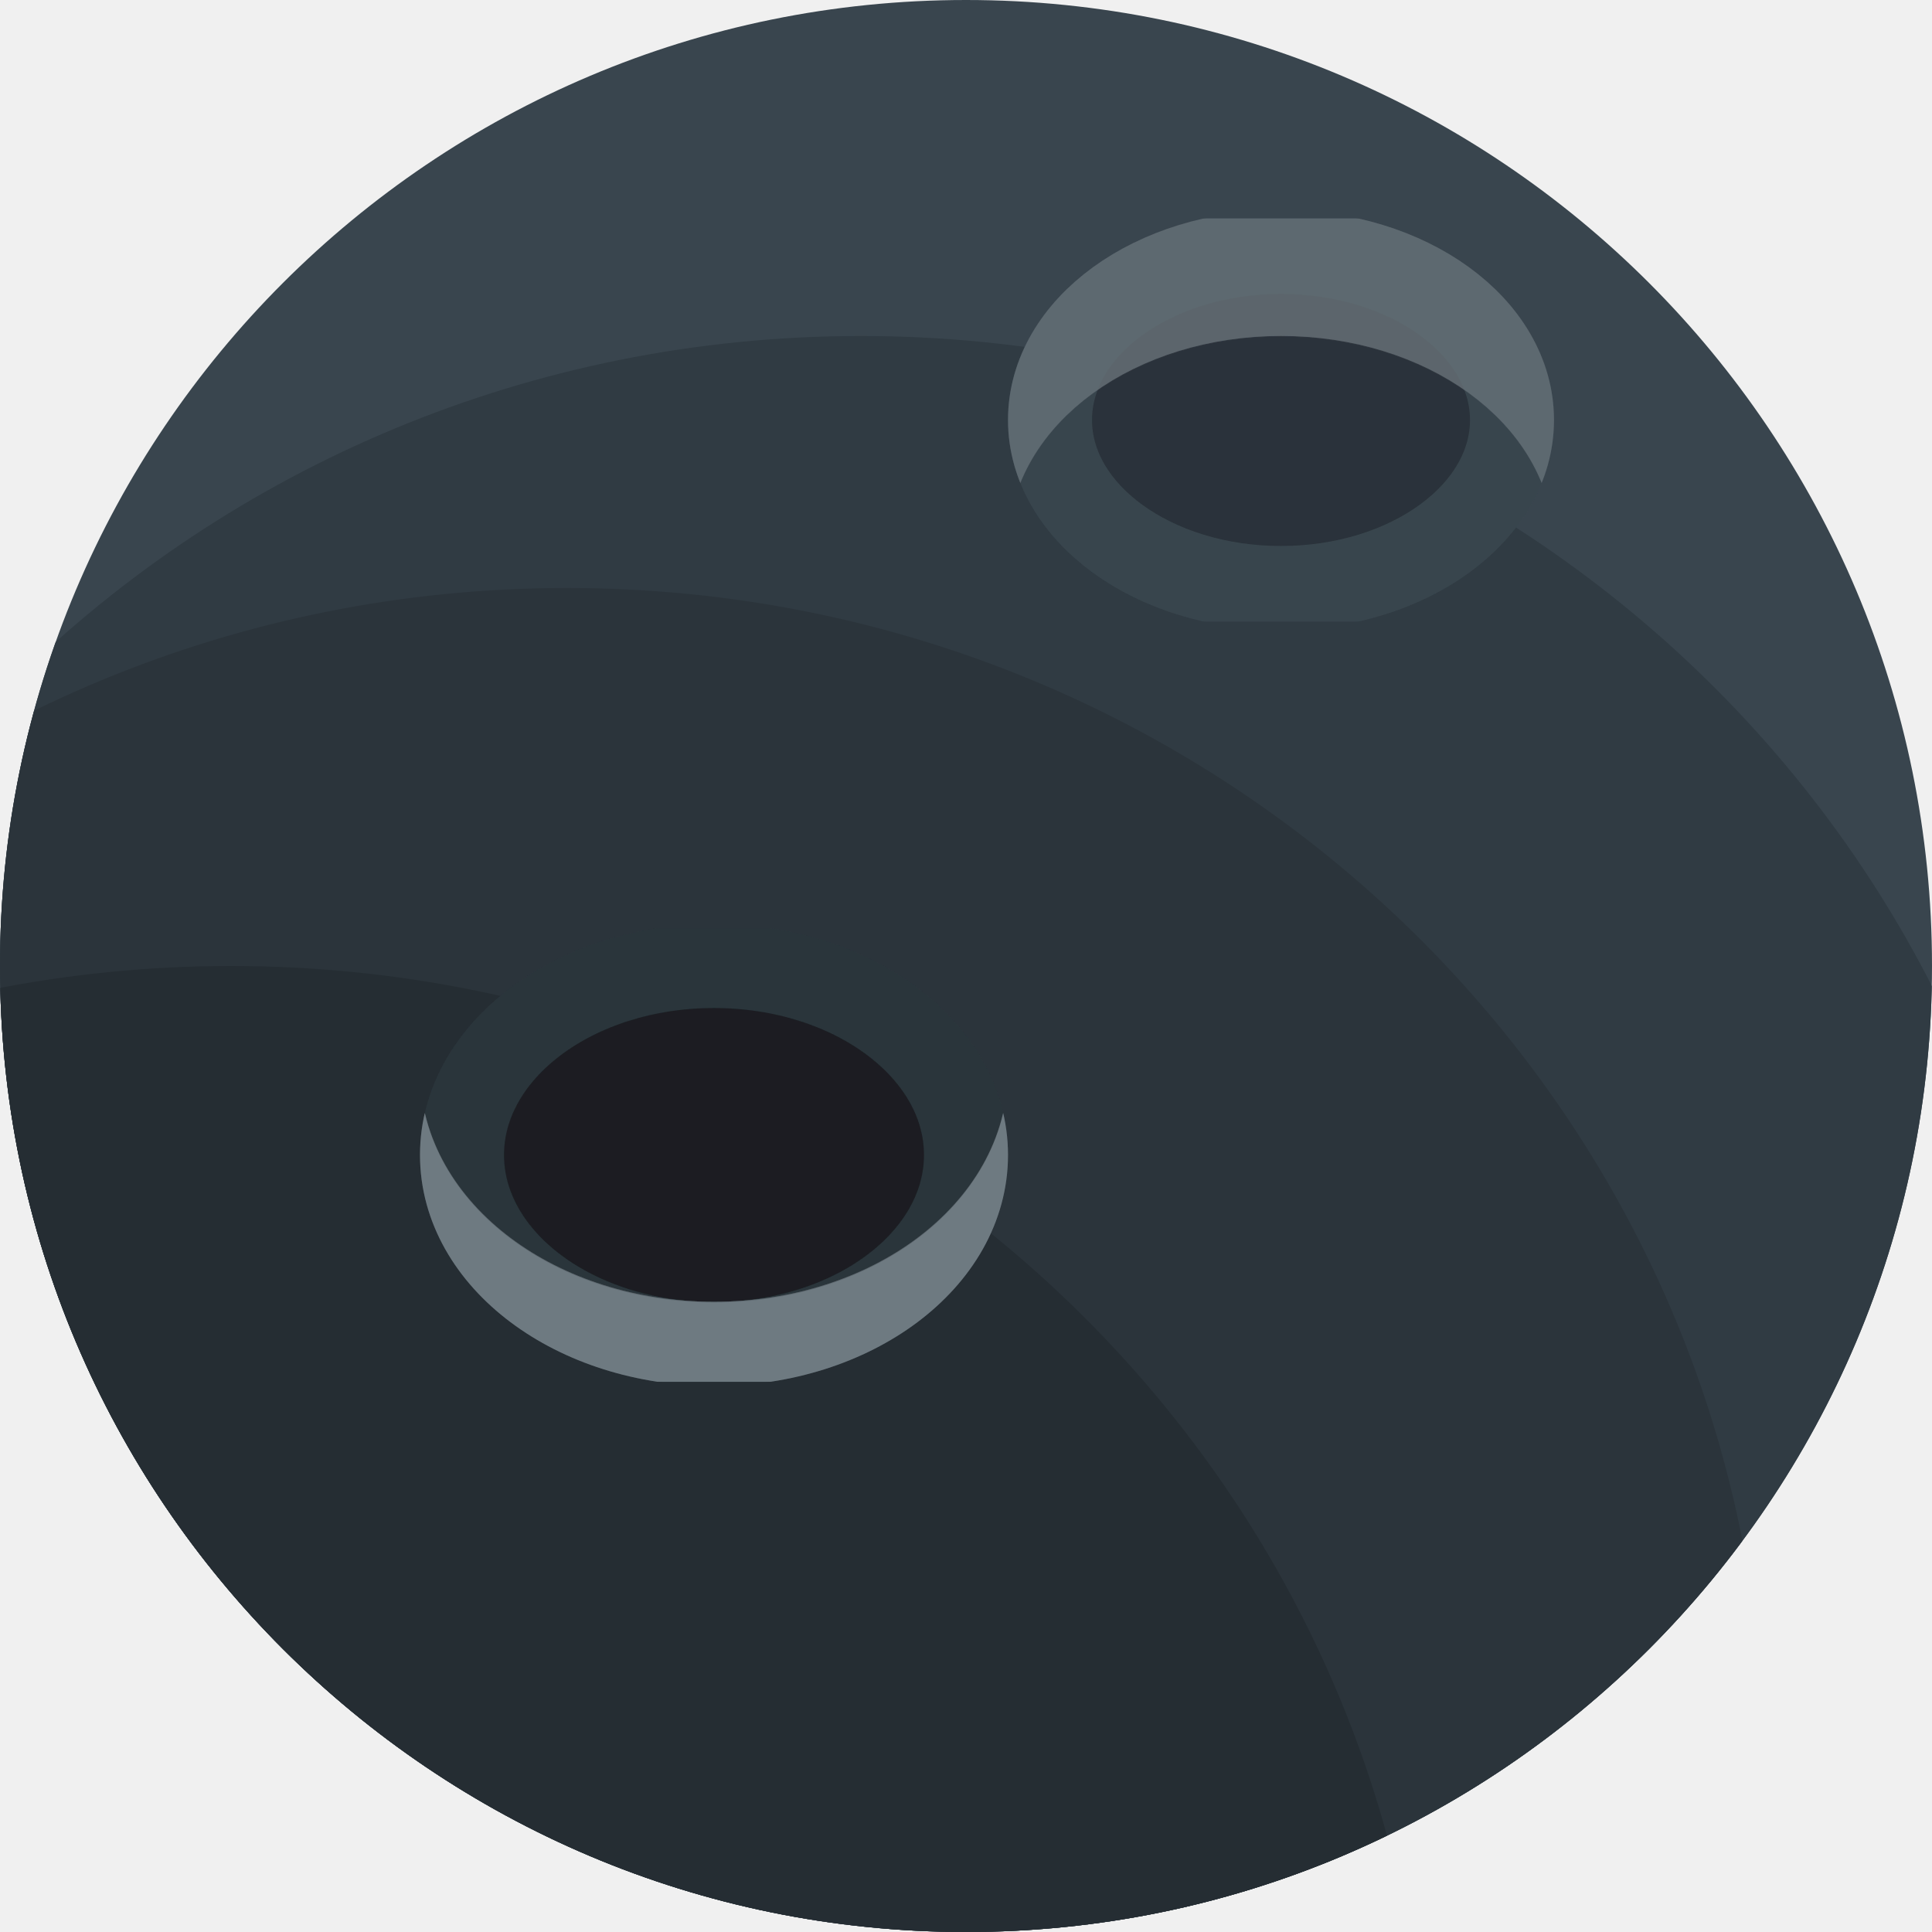
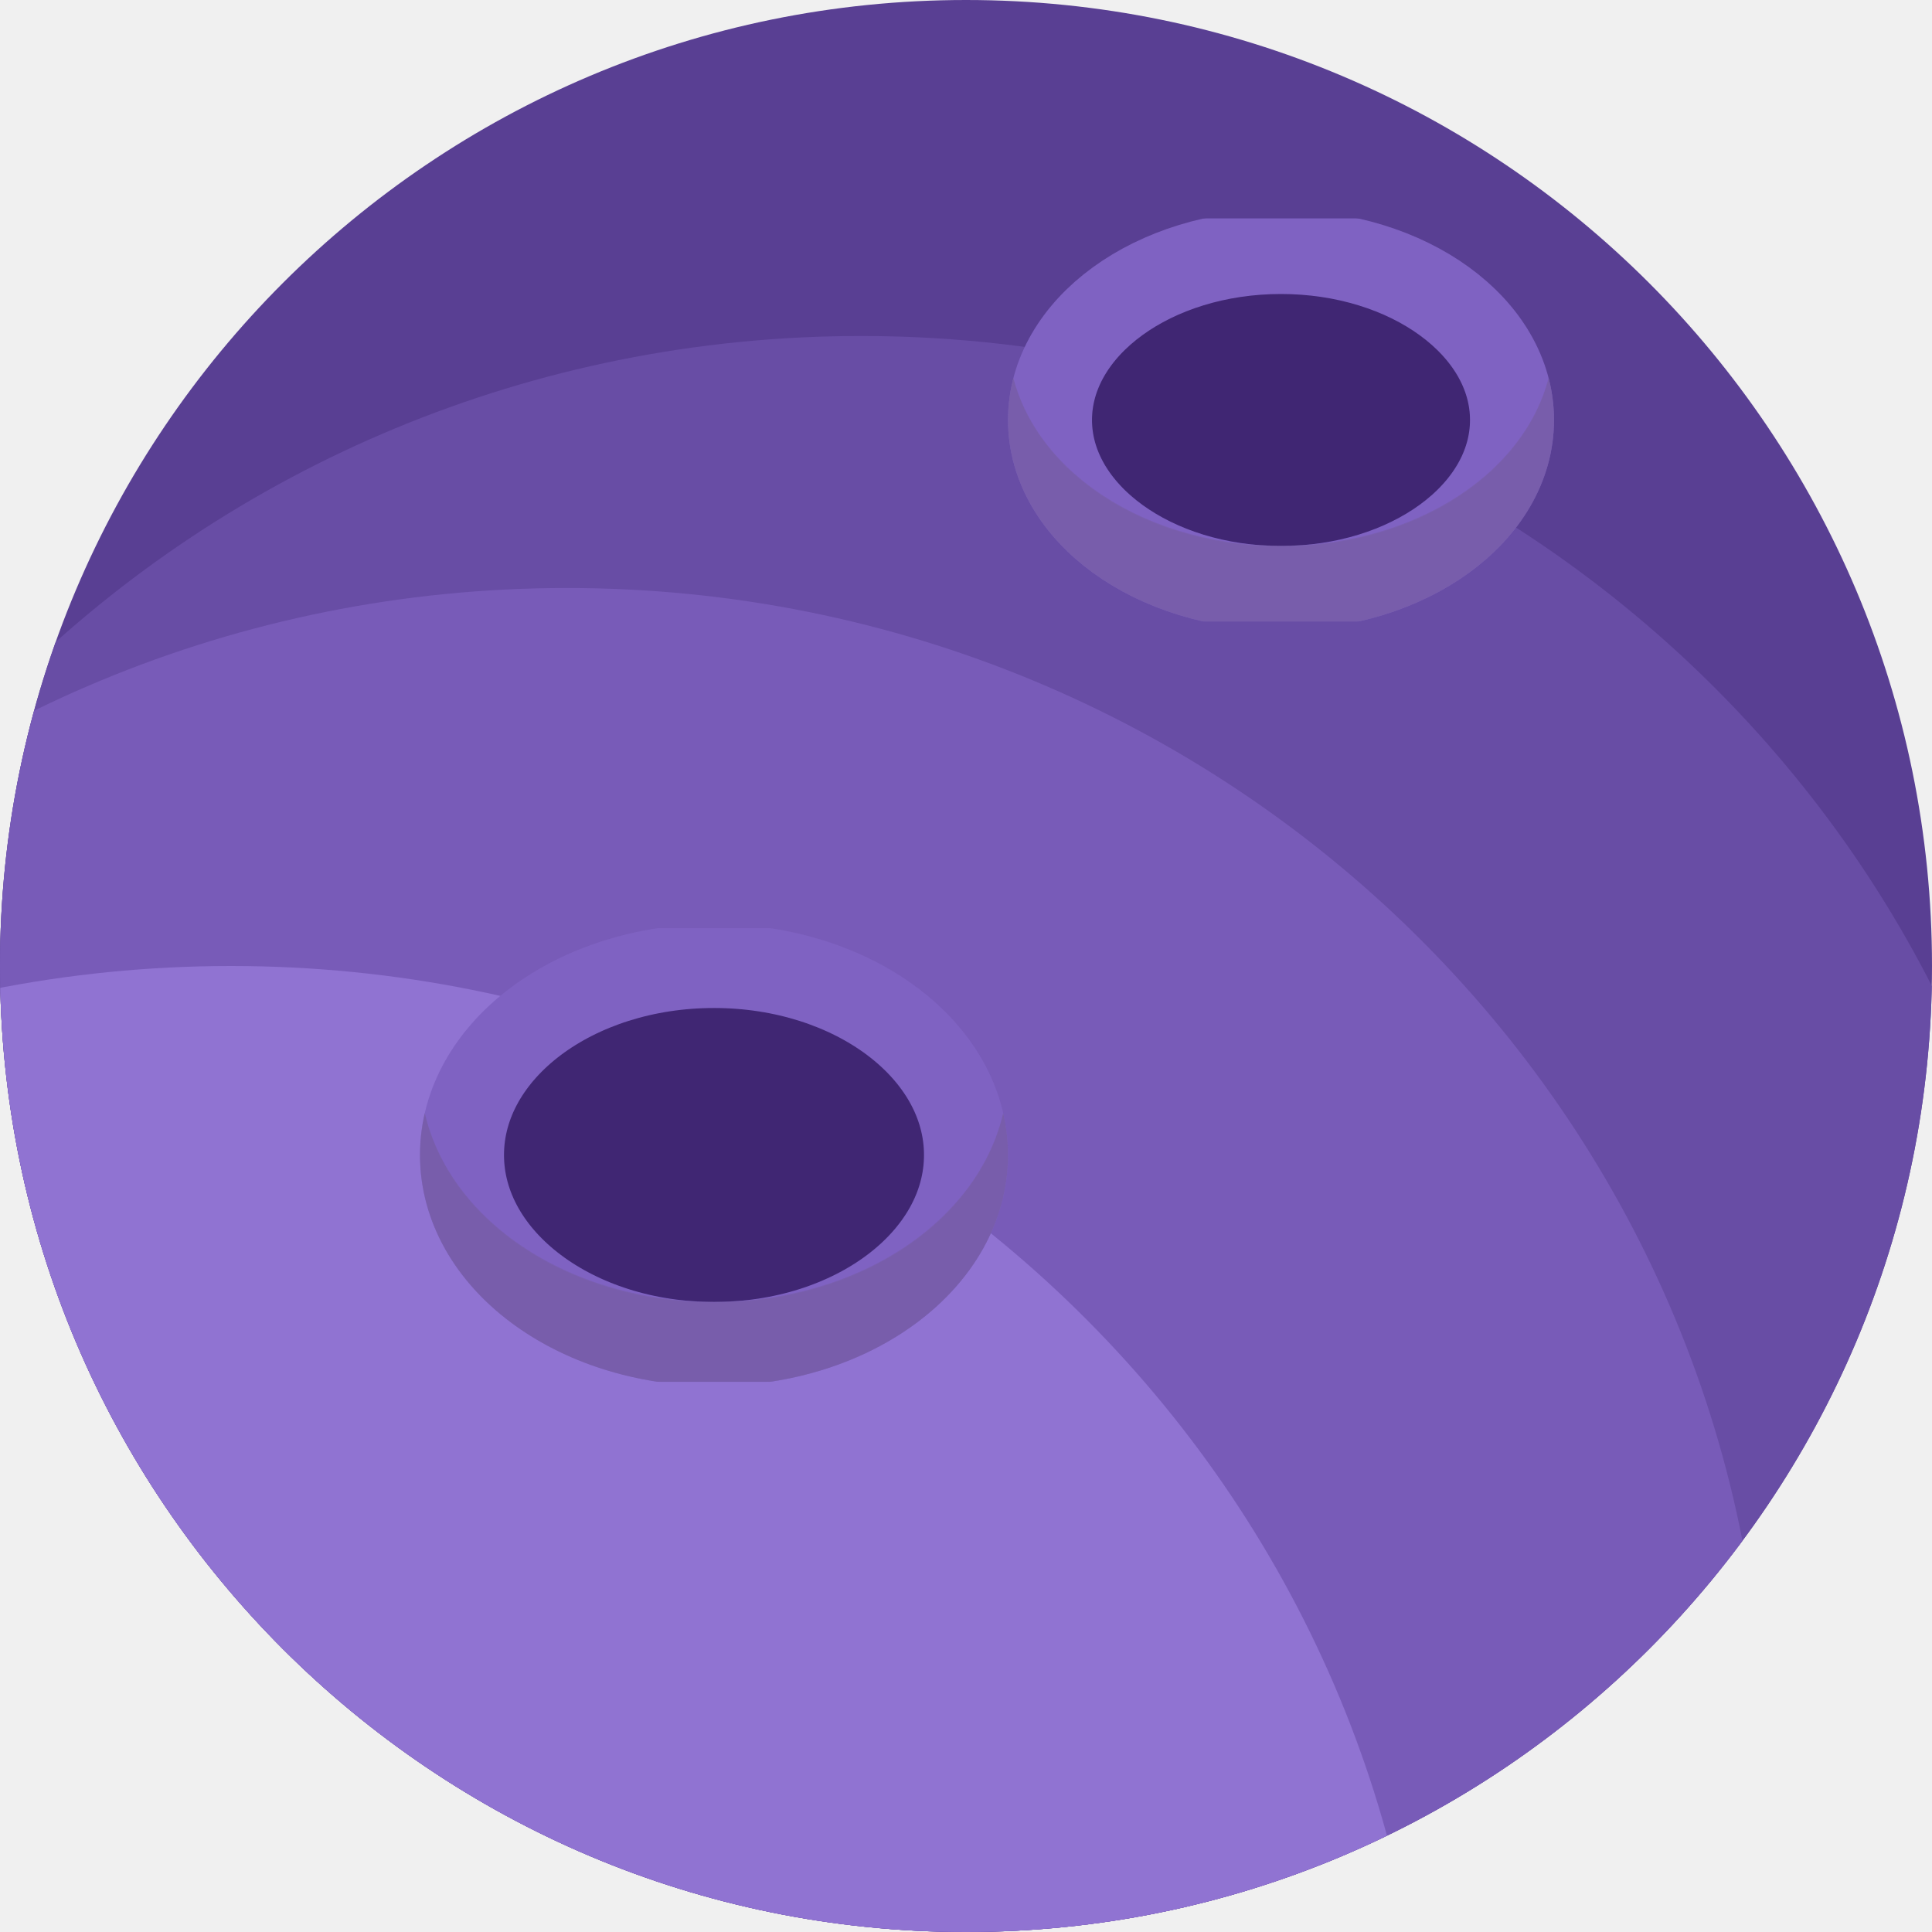
<svg xmlns="http://www.w3.org/2000/svg" xmlns:xlink="http://www.w3.org/1999/xlink" width="46px" height="46px" viewBox="0 0 46 46" version="1.1">
  <defs>
    <circle id="path-1" cx="23" cy="23" r="23" />
    <filter x="-50%" y="-50%" width="200%" height="200%" filterUnits="objectBoundingBox" id="filter-3">
-       <feOffset dx="0" dy="3" in="SourceAlpha" result="shadowOffsetInner1" />
+       <feOffset dx="0" dy="-2" in="SourceAlpha" result="shadowOffsetInner1" />
      <feGaussianBlur stdDeviation="0" in="shadowOffsetInner1" result="shadowBlurInner1" />
      <feComposite in="shadowBlurInner1" in2="SourceAlpha" operator="arithmetic" k2="-1" k3="1" result="shadowInnerInner1" />
-       <feColorMatrix values="0 0 0 0 0.139   0 0 0 0 0.172   0 0 0 0 0.197  0 0 0 0.7 0" in="shadowInnerInner1" type="matrix" result="shadowMatrixInner1" />
+       <feColorMatrix values="0 0 0 0 0.179   0 0 0 0 0.106   0 0 0 0 0.346  0 0 0 0.7 0" in="shadowInnerInner1" type="matrix" result="shadowMatrixInner1" />
      <feMerge>
        <feMergeNode in="SourceGraphic" />
        <feMergeNode in="shadowMatrixInner1" />
      </feMerge>
    </filter>
    <filter x="-50%" y="-50%" width="200%" height="200%" filterUnits="objectBoundingBox" id="filter-4">
      <feOffset dx="0" dy="-2" in="SourceAlpha" result="shadowOffsetInner1" />
      <feGaussianBlur stdDeviation="0" in="shadowOffsetInner1" result="shadowBlurInner1" />
      <feComposite in="shadowBlurInner1" in2="SourceAlpha" operator="arithmetic" k2="-1" k3="1" result="shadowInnerInner1" />
-       <feColorMatrix values="0 0 0 0 0.214   0 0 0 0 0.263   0 0 0 0 0.299  0 0 0 0.7 0" in="shadowInnerInner1" type="matrix" result="shadowMatrixInner1" />
+       <feColorMatrix values="0 0 0 0 0.179   0 0 0 0 0.106   0 0 0 0 0.346  0 0 0 0.7 0" in="shadowInnerInner1" type="matrix" result="shadowMatrixInner1" />
      <feMerge>
        <feMergeNode in="SourceGraphic" />
        <feMergeNode in="shadowMatrixInner1" />
      </feMerge>
    </filter>
  </defs>
-   <g id="Page-1" stroke="none" stroke-width="1" fill="none" fill-rule="evenodd">
-     <g id="Desktop-HD-Copy" transform="translate(-1605, -232)">
+   <g id="Page-1-Copy" stroke="none" stroke-width="1" fill="none" fill-rule="evenodd">
+     <g id="Desktop-HD" transform="translate(-1605, -232)">
      <g id="moon" transform="translate(1605, 232)">
        <mask id="mask-2" fill="white">
          <use xlink:href="#path-1" />
        </mask>
-         <use id="Mask" fill="#39454E" xlink:href="#path-1" />
-         <ellipse id="Oval-54" fill="#303B43" mask="url(#mask-2)" cx="20.5" cy="36" rx="28.5" ry="28">
+         <use id="Mask" fill="#593F93" xlink:href="#path-1" />
+         <ellipse id="Oval-54" fill="#684DA5" mask="url(#mask-2)" cx="20.5" cy="36" rx="28.5" ry="28">
          <g transform="translate(20.5, 36) rotate(32) translate(-20.5, -36) " />
        </ellipse>
-         <ellipse id="Oval-54-Copy-2" fill="#2B343B" mask="url(#mask-2)" cx="13.5" cy="42" rx="28.5" ry="28">
+         <ellipse id="Oval-54-Copy-2" fill="#785BB8" mask="url(#mask-2)" cx="13.5" cy="42" rx="28.5" ry="28">
          <g transform="translate(13.5, 42) rotate(32) translate(-13.5, -42) " />
        </ellipse>
-         <ellipse id="Oval-54-Copy" fill="#252D33" mask="url(#mask-2)" cx="5.5" cy="51" rx="28.5" ry="28">
+         <ellipse id="Oval-54-Copy" fill="#9073D2" mask="url(#mask-2)" cx="5.5" cy="51" rx="28.5" ry="28">
          <g transform="translate(5.5, 51) rotate(32) translate(-5.5, -51) " />
        </ellipse>
-         <ellipse id="Oval-52" stroke="#39454E" stroke-width="2" fill="#2A333A" filter="url(#filter-3)" mask="url(#mask-2)" cx="30.5" cy="10" rx="5.5" ry="4">
+         <ellipse id="Oval-52" stroke="#7F62C2" stroke-width="2" fill="#3F2773" filter="url(#filter-3)" mask="url(#mask-2)" cx="30.5" cy="10" rx="5.5" ry="4">
          <g transform="translate(30.5, 10) rotate(21) translate(-30.5, -10) " />
        </ellipse>
-         <ellipse id="Oval-52-Copy" stroke="#2B343B" stroke-width="2" fill="#1A1F23" filter="url(#filter-4)" mask="url(#mask-2)" cx="17" cy="27.5" rx="6" ry="4.5">
+         <ellipse id="Oval-52-Copy" stroke="#7F62C2" stroke-width="2" fill="#3F2773" filter="url(#filter-4)" mask="url(#mask-2)" cx="17" cy="27.5" rx="6" ry="4.5">
          <g transform="translate(17, 27.5) rotate(21) translate(-17, -27.5) " />
        </ellipse>
      </g>
    </g>
  </g>
</svg>
